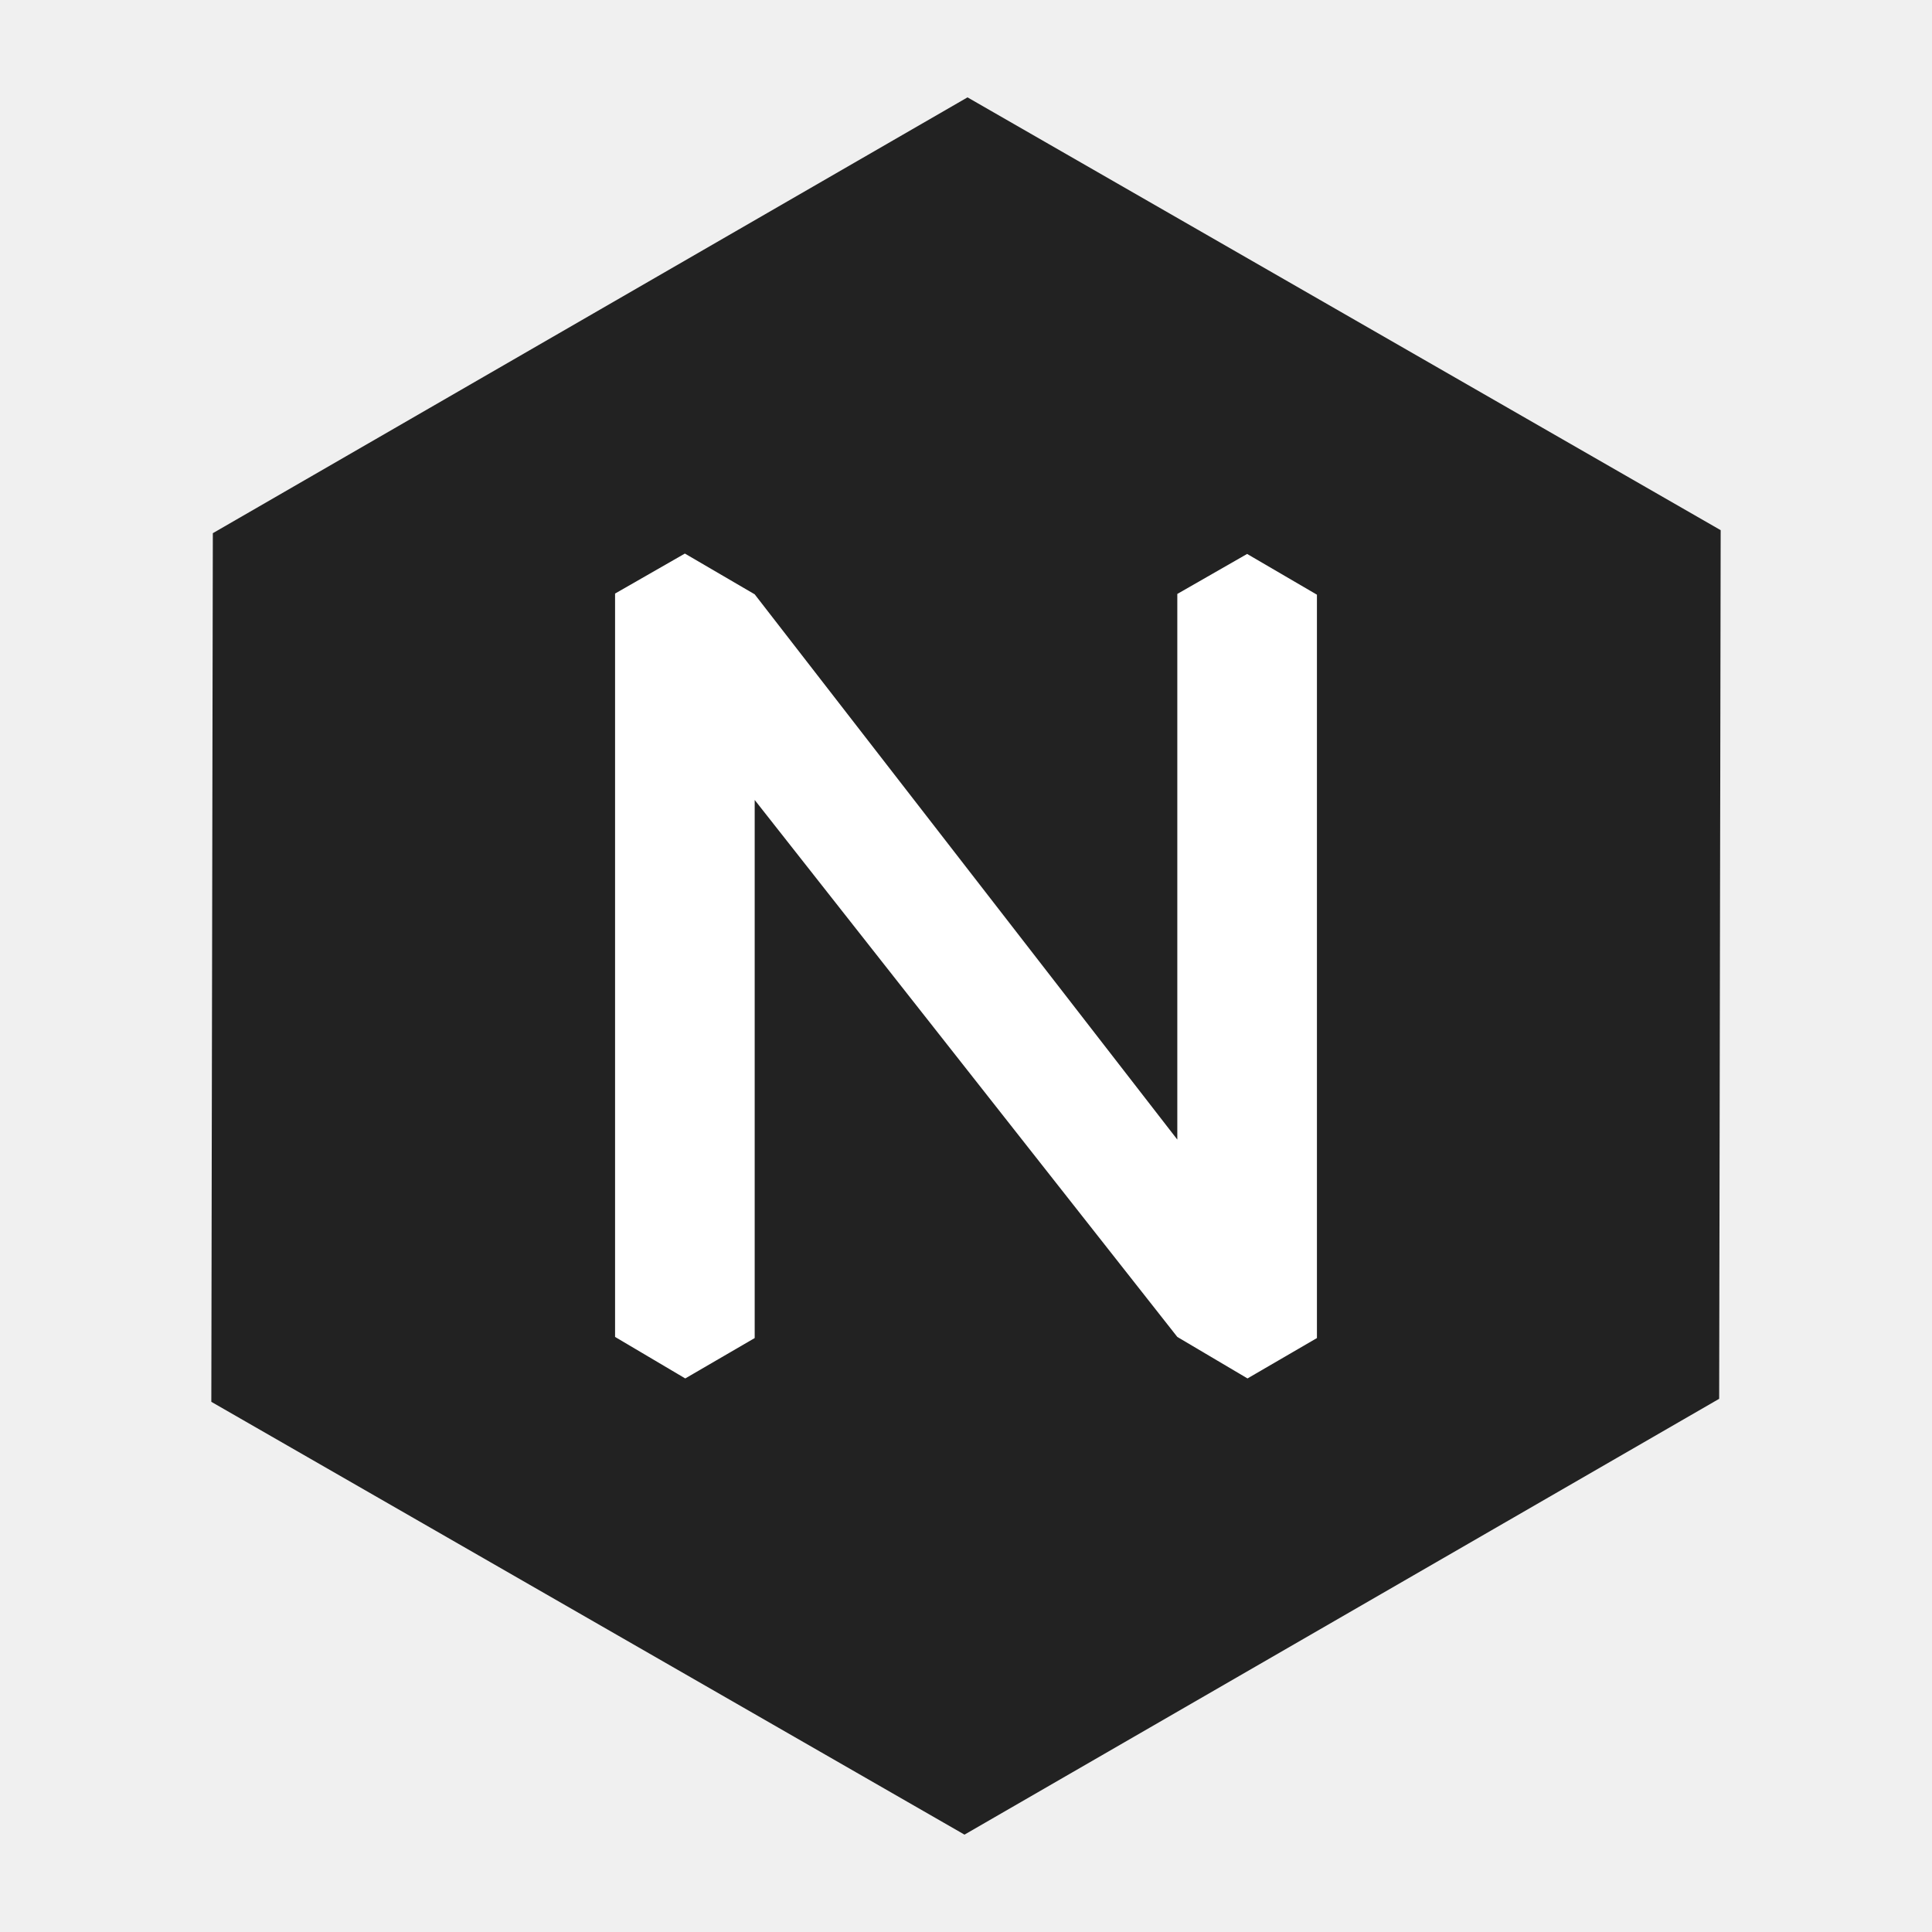
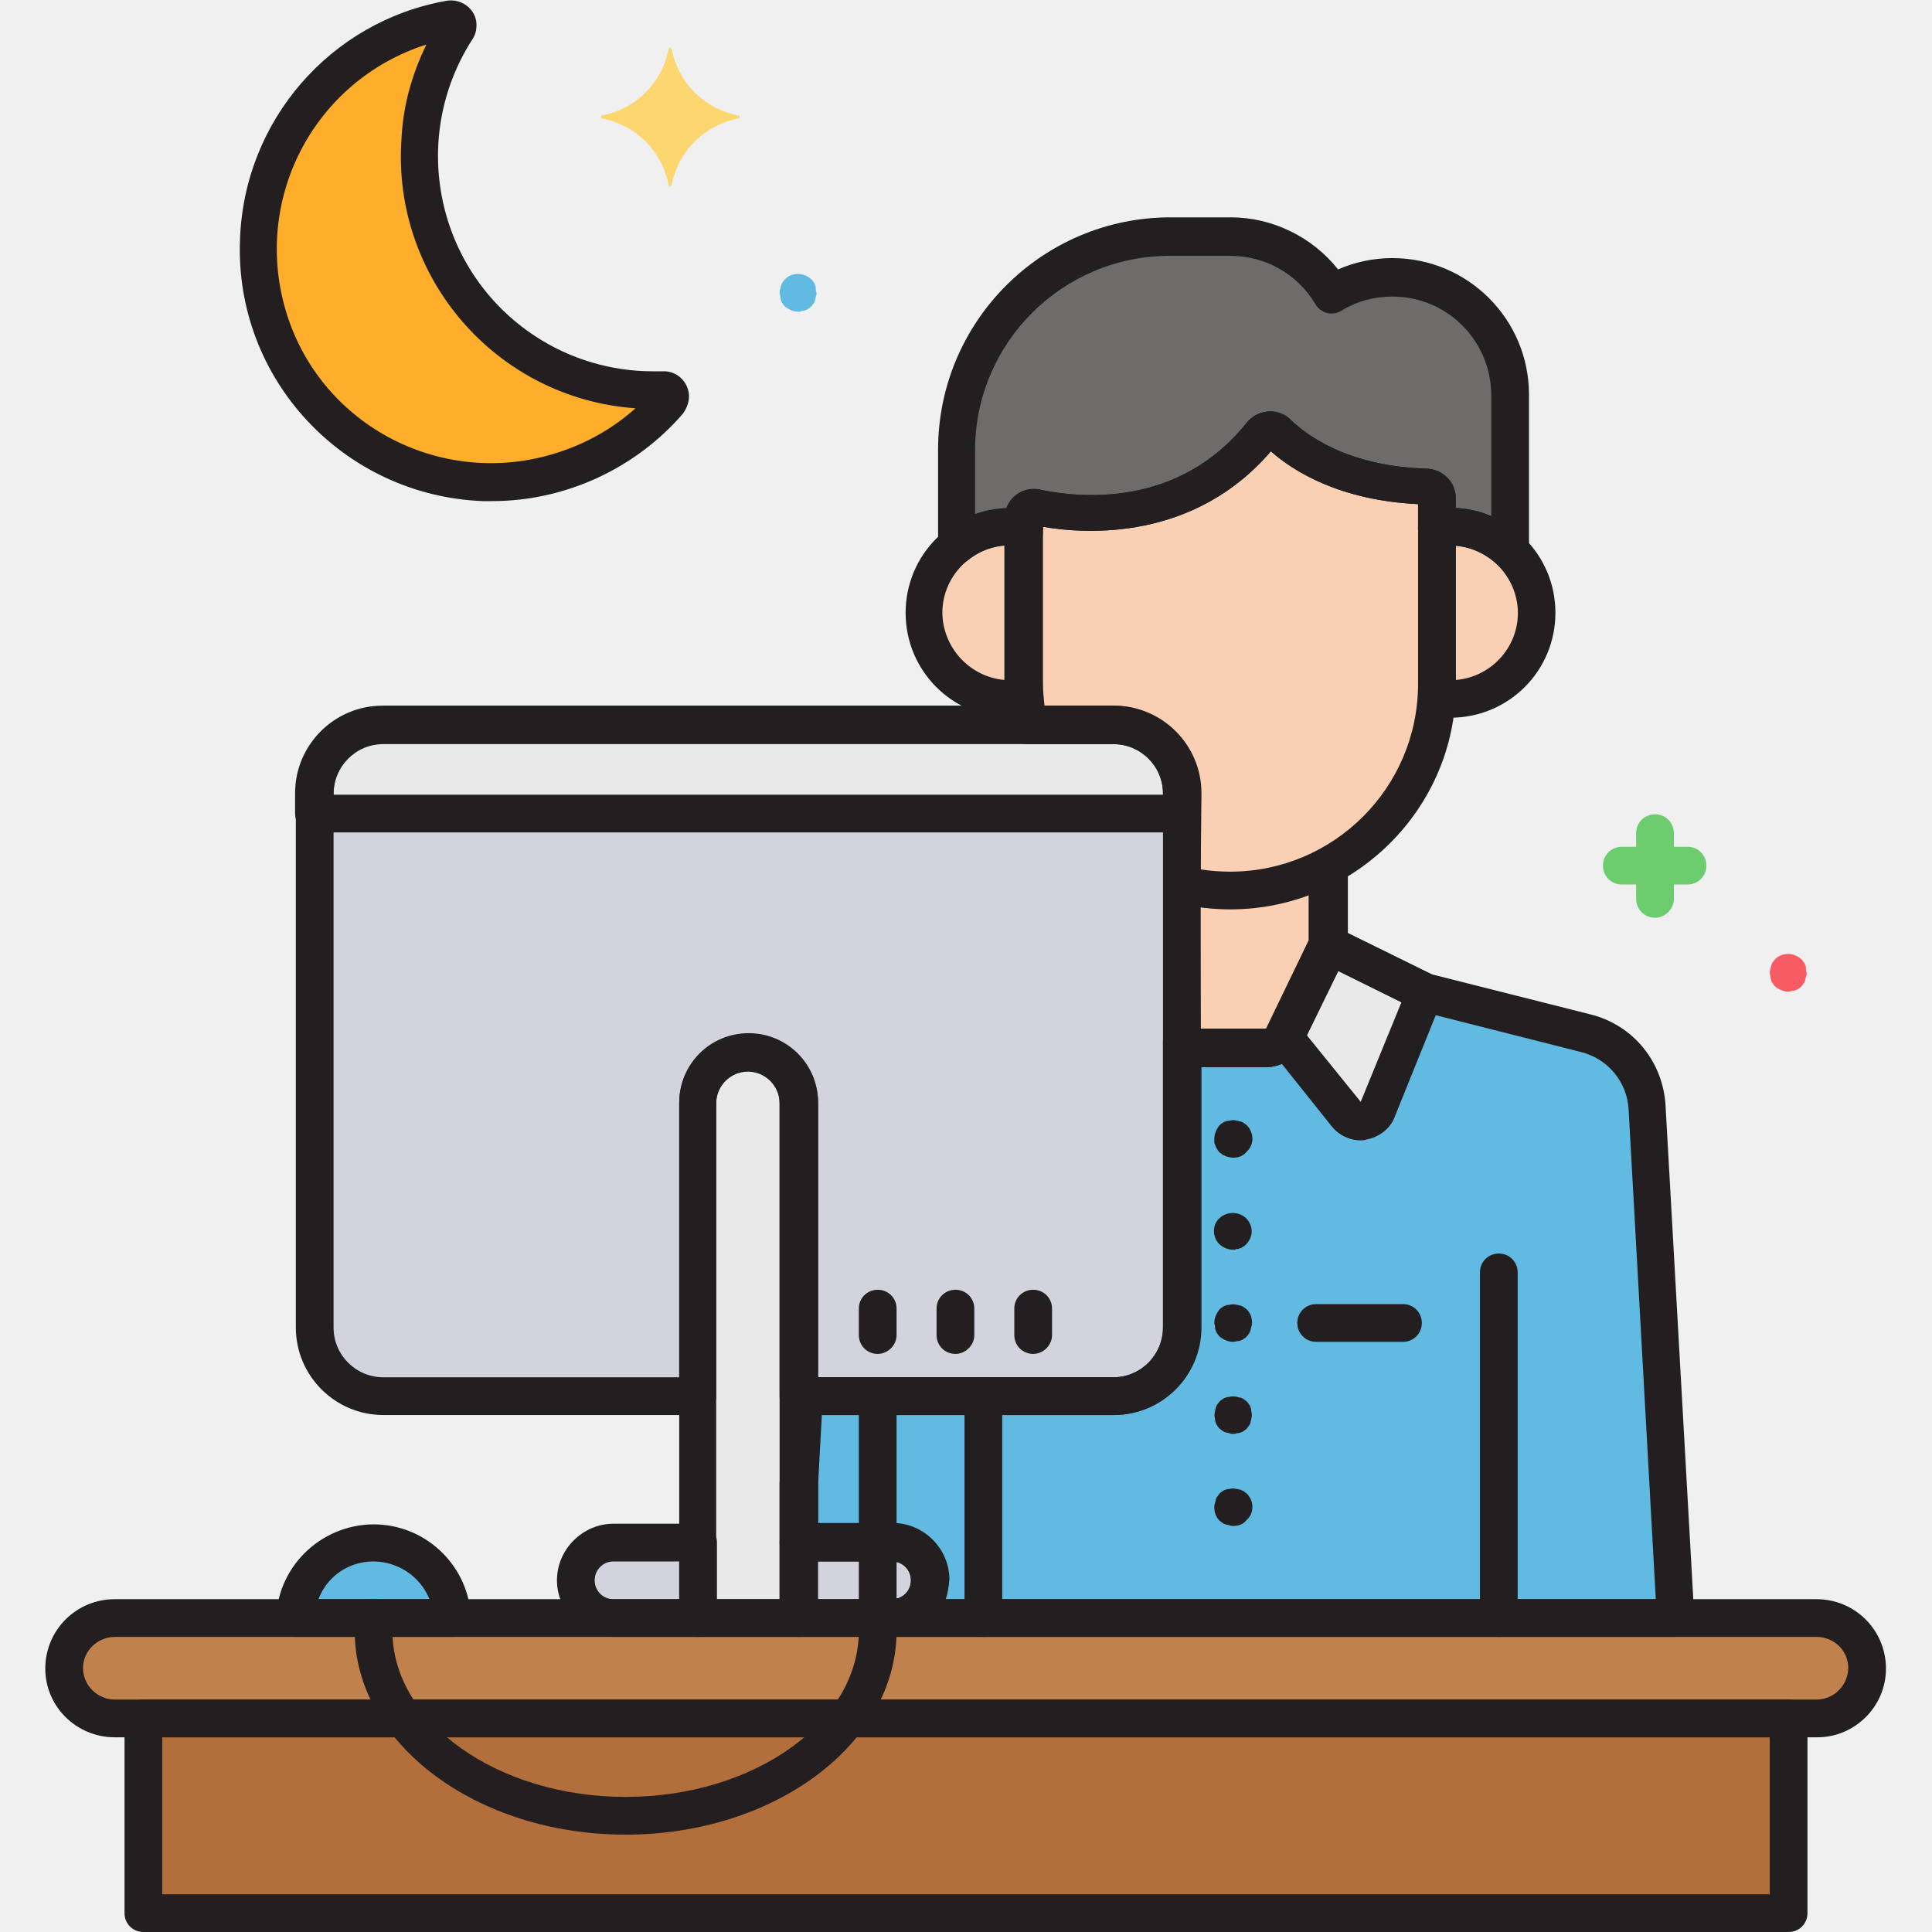
- <svg xmlns="http://www.w3.org/2000/svg" id="NexT" width="512" height="512" x="0" y="0" enable-background="new 0 0 512 512" version="1.1" viewBox="0 0 512 512" xml:space="preserve">
-   <path style="fill:#fff;fill-opacity:1" d="M 256.4,25.8 56.4,141.3 56,371.5 255.6,486.2 455.6,370.7 456,140.5 Z" />
-   <path style="fill:#222;fill-opacity:1" id="path3384" d="M 256.4,25.8 56.4,141.3 56,371.5 255.6,486.2 455.6,370.7 456,140.5 Z m 92.6,328.8 -18.4,10.7 -18.6,-11 0,0 -112,-142.3 0,142.6 -18.4,10.7 -18.6,-11 0,-197 18.5,-10.6 18.5,10.8 0,0 112,144.5 0,-144.6 18.5,-10.6 18.5,10.8 z" />
+ <svg xmlns="http://www.w3.org/2000/svg" t="1713866363362" class="icon" viewBox="0 0 1024 1024" version="1.1" p-id="5036" width="128" height="128">
+   <path d="M472.8 857.6H888l-15.2-270.4c-1.2-18.8-14.4-34.8-32.8-39.6l-85.2-21.6-51.2-25.2-23.6 48.4c-1.6 3.6-5.6 6-9.6 6h-36.8c-3.2 0-6-1.2-8-3.6v151.6c0 20-16.4 36.4-36.4 36.4h-164.4l-2.8 46.8v30.8h49.6c11.2 0 20 8.8 20 20s-7.6 20.4-18.8 20.4z" fill="#60BAE2" p-id="5037" />
+   <path d="M755.2 526.4l-25.2 62.4c-2 4.8-7.6 7.2-12.4 5.2-1.6-0.8-2.8-1.6-4-2.8l-33.2-41.6 23.6-48.4 51.2 25.2z" fill="#E9E9EA" p-id="5038" />
+   <path d="M768.8 279.2c-2.4 0-4.8 0.4-7.2 0.4 0 2.4 0.4 4.8 0.4 7.2v75.6c0 2.4 0 4.8-0.4 7.2 24.8 4 48.4-12.8 52.4-38 4-24.8-12.8-48.4-38-52.4h-7.2zM542.4 362.4V287.2c0-2.4 0-4.8 0.4-7.2-24.8-4.4-48.4 12.4-52.8 37.6-4.4 24.8 12.4 48.4 37.6 52.8 5.2 0.8 10 0.8 15.2 0-0.4-2.8-0.4-5.2-0.4-8zM652 472c-8.4 0-17.2-1.2-25.6-3.2V552c2 2.4 4.8 3.6 8 3.6h36.8c4 0 7.6-2.4 9.6-6l23.6-48.4v-42c-16.4 8.4-34 12.8-52.4 12.8z" fill="#F9D0B4" p-id="5039" />
+   <path d="M761.6 263.2c0-3.2-2.4-5.6-5.6-5.6-45.6-1.2-69.6-19.2-78.8-28.4-2.4-2.4-6-2.4-8.4 0l-0.4 0.4c-40 50.4-99.2 43.2-118.8 39.2-3.2-0.8-6.4 1.2-6.8 4.4v89.2c0 7.2 0.8 14.4 2 21.6h45.2c20 0 36.4 16.4 36.4 36.4v48.4c8.4 2 16.8 3.2 25.6 3.2 60.4 0 109.2-49.2 109.6-109.6V264.8v-1.6z" fill="#F9D0B4" p-id="5040" />
+   <path d="M535.6 279.2c2.4 0 4.8 0 7.2 0.4v-5.2c0-3.2 2.8-6 6-5.6h1.2c20 4 78.8 11.2 118.8-39.2 2-2.4 5.6-2.8 8.4-0.8l0.4 0.4c9.2 9.2 33.2 27.2 78.8 28.4 3.2 0 5.6 2.8 5.6 5.6V279.6c14-2.4 28.4 2.4 38.8 12.4V209.6c0-34.4-28-62.4-62.4-62.4-11.2 0-22.4 3.2-32 8.8-11.2-18.8-31.6-30.4-53.6-30.8h-32c-62.4 0-112.8 50.8-113.2 113.2v50.8c7.6-6.4 17.6-10 28-10z" fill="#6D6C6B" p-id="5041" />
+   <path d="M963.2 857.6H60.8c-14.8 0-26.4 12-26.4 26.4 0 14.8 12 26.4 26.4 26.4h902c14.8 0 26.4-12 26.4-26.4 0.4-14.4-11.6-26.4-26-26.4z" fill="#C1814C" p-id="5042" />
+   <path d="M76 910.8h872v103.2H76z" fill="#B26E3B" p-id="5043" />
+   <path d="M156.4 857.6h83.2c-0.8-22.4-19.2-40-41.6-40-22.4 0-40.8 17.6-41.6 40z" fill="#60BAE2" p-id="5044" />
+   <path d="M590 384H203.2c-20 0-36.4 16.4-36.4 36.4v282.8c0 20 16.4 36.4 36.4 36.4h166.8V584a26.8 26.8 0 0 1 53.6 0v156h166.8c20 0 36.4-16.4 36.4-36.4v-282.8c-0.4-20.4-16.8-36.8-36.8-36.8z" fill="#D3D3DD" p-id="5045" />
+   <path d="M396.4 558c-14.8 0-26.4 12-26.4 26.4v272.8h53.2v-272.8c0-14.4-12-26.4-26.8-26.4z" fill="#E9E9EA" p-id="5046" />
+   <path d="M325.2 817.6c-11.2 0-20 8.8-20 20s8.8 20 20 20h44.8v-40H325.2zM472.8 817.6h-49.6v40h49.6c11.2 0 20-8.8 20-20s-8.8-20-20-20z" fill="#D3D3DD" p-id="5047" />
+   <path d="M590 384H203.2c-20 0-36.4 16.4-36.4 36.4v10.8h460v-10.8c-0.4-20-16.8-36.4-36.8-36.4z" fill="#E9E9EA" p-id="5048" />
+   <path d="M351.6 206.4h-5.6c-68.4 0-123.6-55.2-123.6-123.6 0-24 6.8-47.2 20-67.6 1.2-1.6 0.8-3.6-0.8-4.8-0.8-0.4-1.6-0.8-2.4-0.4-67.2 12-112 76.4-99.6 143.6s76.4 112 143.6 99.6c28-5.2 53.2-19.6 72-41.2 1.2-1.6 1.2-3.6-0.4-4.8-1.2-0.4-2-0.8-3.2-0.8z" fill="#FFAE2C" p-id="5049" />
+   <path d="M391.2 61.2c-18-3.6-31.6-17.2-35.2-35.2 0-0.4-0.4-0.8-0.8-0.8s-0.4 0.4-0.8 0.8c-3.6 18-17.2 31.6-35.2 35.2-0.4 0-0.8 0.4-0.8 0.8s0.4 0.4 0.8 0.8c18 3.6 31.6 17.2 35.2 35.2 0 0.4 0.4 0.8 0.8 0.8s0.4-0.4 0.8-0.8c3.6-18 17.2-31.6 35.2-35.2 0.4 0 0.8-0.4 0.8-0.8 0-0.8-0.4-0.8-0.8-0.8z" fill="#FCD770" p-id="5050" />
+   <path d="M894.4 468.8h-34.8c-5.6 0-10-4.4-10-10s4.4-10 10-10h34.8c5.6 0 10 4.4 10 10s-4.4 10-10 10z" fill="#6DCC6D" p-id="5051" />
+   <path d="M877.2 486.4c-5.6 0-10-4.4-10-10v-34.8c0-5.6 4.4-10 10-10s10 4.4 10 10v34.8c0 5.2-4.4 10-10 10z" fill="#6DCC6D" p-id="5052" />
+   <path d="M423.2 165.2c-2.8 0-5.2-1.2-7.2-2.8-0.4-0.4-0.8-0.8-1.2-1.6-0.4-0.4-0.8-1.2-0.8-1.6-0.4-0.8-0.4-1.2-0.4-2s-0.4-1.2-0.4-2 0-1.2 0.4-2c0-0.8 0.4-1.2 0.4-2 0.4-0.8 0.4-1.2 0.8-1.6 0.4-0.4 0.8-1.2 1.2-1.6 2.8-2.8 7.2-3.6 10.8-2 0.4 0.4 1.2 0.4 1.6 0.8 0.4 0.4 1.2 0.8 1.6 1.2 0.4 0.4 0.8 0.8 1.2 1.6 0.4 0.4 0.8 1.2 0.8 1.6 0.4 0.4 0.4 1.2 0.4 2s0 1.2 0.4 2c0 0.8 0 1.2-0.4 2 0 0.8-0.4 1.2-0.4 2-0.4 0.8-0.4 1.2-0.8 1.6-0.4 0.4-0.8 1.2-1.2 1.6-0.4 0.4-0.8 0.8-1.6 1.2-0.4 0.4-1.2 0.8-1.6 0.8-0.8 0.4-1.2 0.4-2 0.4-0.4 0.4-0.8 0.4-1.6 0.4z" fill="#60BAE2" p-id="5053" />
+   <path d="M948 525.6c-2.8 0-5.2-1.2-7.2-2.8-0.4-0.4-0.8-0.8-1.2-1.6-0.4-0.4-0.8-1.2-0.8-1.6-0.4-0.8-0.4-1.2-0.4-2s-0.4-1.2-0.4-2 0-1.2 0.4-2c0-0.8 0.4-1.2 0.4-2 0.4-0.8 0.4-1.2 0.8-1.6 0.4-0.4 0.8-1.2 1.2-1.6 2.8-2.8 7.2-3.6 10.8-2 0.4 0.4 1.2 0.4 1.6 0.8 0.4 0.4 1.2 0.8 1.6 1.2 0.4 0.4 0.8 0.8 1.2 1.6 0.4 0.4 0.8 1.2 0.8 1.6 0.4 0.4 0.4 1.2 0.4 2s0 1.2 0.4 2c0 0.8 0 1.2-0.4 2 0 0.8-0.4 1.2-0.4 2-0.4 0.8-0.4 1.2-0.8 1.6-0.4 0.4-0.8 1.2-1.2 1.6-0.4 0.4-0.8 0.8-1.6 1.2-0.4 0.4-1.2 0.8-1.6 0.8-0.8 0.4-1.2 0.4-2 0.4-0.4 0.4-0.8 0.4-1.6 0.4z" fill="#F75C64" p-id="5054" />
+   <path d="M963.2 920.8H60.8c-20.4 0-36.8-16.4-36.8-36.4 0-20.4 16.4-36.8 36.8-36.8h902c20.4 0 36.8 16.4 36.8 36.8 0 20-16.4 36.4-36.4 36.4zM60.8 867.6c-9.2 0-16.8 7.6-16.8 16.4 0 9.2 7.6 16.8 16.8 16.8h902c9.2 0 16.8-7.6 16.8-16.8 0-9.2-7.6-16.4-16.8-16.4H60.8z" fill="#231F20" p-id="5055" />
+   <path d="M948 1024H76c-5.6 0-10-4.4-10-10v-103.2c0-5.6 4.4-10 10-10h872c5.6 0 10 4.4 10 10v103.2c0 5.6-4.4 10-10 10z m-862-20h852v-83.2h-852V1004zM768.8 380.4c-2.8 0-6-0.4-8.8-0.8-5.2-0.8-8.8-5.2-8.4-10.4 0-2.4 0.4-4.4 0.4-6.8V287.2c0-2.4 0-4.4-0.4-6.8-0.4-5.2 3.2-9.6 8.4-10.4 2.8-0.4 6-0.8 8.8-0.8 30.8 0 55.6 24.8 55.6 55.6s-24.8 55.6-55.6 55.6z m2.8-91.2v71.2c19.6-1.6 34.4-18.8 32.8-38.4-1.6-17.6-15.6-31.2-32.8-32.8zM535.6 380.4c-30.8 0-55.6-24.8-55.6-55.6s24.8-55.6 55.6-55.6c2.8 0 6 0.4 8.8 0.8 5.2 0.8 8.8 5.2 8.4 10.4 0 2.4-0.4 4.4-0.4 6.8v75.6c0 2.4 0 4.4 0.4 6.8 0.4 5.2-3.2 9.6-8.4 10.4-3.2 0.4-6 0.4-8.8 0.4z m-3.2-91.2c-19.6 1.6-34.4 18.8-32.8 38.4 1.6 17.2 15.2 31.2 32.8 32.8V289.2z" fill="#231F20" p-id="5056" />
+   <path d="M800.4 302c-2.4 0-5.2-1.2-6.8-2.8-6.8-6.4-15.6-10-24.8-10-2 0-3.6 0-5.6 0.4-5.6 0.8-10.4-2.8-11.6-8.4v-14c-41.2-2-65.6-17.2-78-28-40.8 47.6-98 44-120.8 40 0 5.6-4.4 10-10 10h-1.6c-2-0.4-3.6-0.4-5.6-0.4-8 0-16 2.8-22.4 8-4.4 3.6-10.8 2.8-14-1.6-1.6-1.6-2-4-2-6.4V238.4c0-68 55.2-123.2 123.2-123.2h32c22 0 43.2 10.4 56.8 27.6 9.2-4 18.8-6 28.8-6 40 0 72.4 32.4 72.4 72.4V292c0 5.6-4.4 10-10 10z m-28.8-32.8c6.4 0.4 12.8 1.6 18.8 4.4v-64c0-28.8-23.2-52.4-52.4-52.4-9.6 0-18.8 2.4-27.2 7.6-4.8 2.8-10.8 1.2-13.6-3.6-9.6-16-26.4-25.6-45.2-25.6h-32c-56.8 0-103.2 46-103.2 103.2v34c5.2-2 10.8-2.8 16.4-3.2 2.8-7.6 10.4-12 18.4-10 20.8 4.4 73.2 9.6 109.2-35.6 5.6-6.8 15.6-8 22.4-2.4l1.2 1.2c7.6 7.2 29.2 24.4 72 25.6 8.4 0.4 15.2 7.2 15.2 15.6v5.2zM653.6 613.6c-1.2 0-2.8-0.4-4-0.8-0.4-0.4-1.2-0.4-1.6-0.8-0.4-0.4-1.2-0.8-1.6-1.2-0.4-0.4-0.8-0.8-1.2-1.6-0.8-1.2-1.2-2.4-1.6-3.6v-2c0-2.8 1.2-5.2 2.8-7.2 0.4-0.4 0.8-0.8 1.6-1.2 0.4-0.4 1.2-0.8 1.6-0.8 0.8-0.4 1.2-0.4 2-0.4 1.2-0.4 2.8-0.4 4 0 0.8 0 1.2 0.4 2 0.4 0.8 0.4 1.2 0.4 1.6 0.8 0.4 0.4 1.2 0.8 1.6 1.2 4 4 4 10.4 0 14-2 2.4-4.4 3.2-7.2 3.2zM653.6 662.4c-2.8 0-5.2-1.2-7.2-2.8-4-4-4-10.4 0-14 4-3.6 10-3.6 14 0 4 4 4 10 0 14-0.4 0.4-0.8 0.8-1.6 1.2-0.4 0.4-1.2 0.8-1.6 0.8-0.8 0.4-1.2 0.4-2 0.4-0.4 0.4-0.8 0.4-1.6 0.4zM653.6 711.2c-2.8 0-5.2-1.2-7.2-2.8-0.4-0.4-0.8-0.8-1.2-1.6-0.4-0.4-0.8-1.2-0.8-1.6-0.4-0.8-0.4-1.2-0.4-2s-0.4-1.2-0.4-2c0-2.8 1.2-5.2 2.8-7.2 0.4-0.4 0.8-0.8 1.6-1.2 0.4-0.4 1.2-0.8 1.6-0.8 0.8-0.4 1.2-0.4 2-0.4 1.2-0.4 2.8-0.4 4 0 0.8 0 1.2 0.4 2 0.4 0.8 0.4 1.2 0.4 1.6 0.8 0.4 0.4 1.2 0.8 1.6 1.2 2 2 2.8 4.4 2.8 7.2 0 0.8 0 1.2-0.4 2 0 0.8-0.4 1.2-0.4 2-0.4 0.4-0.4 1.2-0.8 1.6-0.4 0.4-0.8 1.2-1.2 1.6-0.4 0.4-0.8 0.8-1.6 1.2-0.4 0.4-1.2 0.8-1.6 0.8-0.4 0.4-1.2 0.4-2 0.4-0.8 0.4-1.2 0.4-2 0.4zM653.6 760c-0.8 0-1.2 0-2-0.4-0.8 0-1.2-0.4-2-0.4-0.8-0.4-1.2-0.4-1.6-0.8-0.4-0.4-1.2-0.8-1.6-1.2-0.4-0.4-0.8-0.8-1.2-1.6-0.4-0.4-0.8-1.2-0.8-1.6-0.4-0.8-0.4-1.2-0.4-2-0.4-1.2-0.4-2.8 0-4 0-0.8 0.4-1.2 0.4-2 0.4-0.8 0.4-1.2 0.8-1.6 0.4-0.4 0.8-1.2 1.2-1.6 0.4-0.4 0.8-0.8 1.6-1.2 0.4-0.4 1.2-0.8 1.6-0.8 0.8-0.4 1.2-0.4 2-0.4 1.2-0.4 2.8-0.4 4 0 0.8 0 1.2 0.4 2 0.4 0.8 0.4 1.2 0.4 1.6 0.8 0.4 0.4 1.2 0.8 1.6 1.2 0.4 0.4 0.8 0.8 1.2 1.6 0.4 0.4 0.8 1.2 0.8 1.6 0.4 0.4 0.4 1.2 0.4 2 0.4 1.2 0.4 2.8 0 4 0 0.8-0.4 1.2-0.4 2-0.4 0.8-0.4 1.2-0.8 1.6-0.4 0.4-0.8 1.2-1.2 1.6-0.4 0.4-0.8 0.8-1.6 1.2-0.4 0.4-1.2 0.8-1.6 0.8-0.8 0.4-1.2 0.4-2 0.4-0.8 0.4-1.2 0.4-2 0.4zM653.6 808.8c-0.8 0-1.2 0-2-0.4-0.8 0-1.2-0.4-2-0.4-0.8-0.4-1.2-0.4-1.6-0.8-0.4-0.4-1.2-0.8-1.6-1.2-2-2-2.8-4.4-2.8-7.2 0-0.8 0-1.2 0.4-2 0-0.8 0.4-1.2 0.4-2 0.4-0.8 0.4-1.2 0.8-1.6 0.4-0.4 0.8-1.2 1.2-1.6 0.4-0.4 0.8-0.8 1.6-1.2 0.4-0.4 1.2-0.8 1.6-0.8 0.8-0.4 1.2-0.4 2-0.4 1.2-0.4 2.4-0.4 4 0 0.8 0 1.2 0.4 2 0.4 0.4 0.4 1.2 0.4 1.6 0.8 0.4 0.4 1.2 0.8 1.6 1.2 4 4 4 10.4 0 14-2 2.4-4.4 3.2-7.2 3.2zM794.4 867.6c-5.6 0-10-4.4-10-10v-183.2c0-5.6 4.4-10 10-10s10 4.4 10 10v183.2c0 5.6-4.8 10-10 10zM521.2 867.6c-5.6 0-10-4.4-10-10V740c0-5.6 4.4-10 10-10s10 4.4 10 10v117.6c0 5.6-4.8 10-10 10zM671.2 565.6h-36.8c-6 0-11.6-2.4-15.2-6.8-1.6-2-2.4-4-2.4-6.4v-82.8c0-5.6 4.4-10 10-10 0.8 0 1.6 0 2.4 0.4 24 5.6 48.8 2.4 70.4-9.2 4.8-2.8 10.8-0.8 13.6 4 0.8 1.6 1.2 3.2 1.2 4.8v42c0 1.6-0.4 3.2-0.8 4.4l-23.6 48.4c-4 6.8-11.2 11.2-18.8 11.2z m-34.8-20.4h34.4s0.4 0 0.4-0.4l22.4-46.4v-24.4c-18.4 6.8-38 9.2-57.6 6.8l0.4 64.4z" fill="#231F20" p-id="5057" />
+   <path d="M888 867.6H472.8c-5.6 0-10-4.4-10-10s4.4-10 10-10 10-4.4 10-10-4.4-10-10-10h-49.6c-5.6 0-10-4.4-10-10v-30.8-0.4l2.4-46.8c0.4-5.2 4.8-9.6 10-9.6h164.4c14.8 0 26.4-12 26.4-26.4V552c0-5.6 4.4-10 10-10 2.8 0 5.6 1.2 7.6 3.2h37.2s0.4 0 0.4-0.4l23.6-48.4c2.4-4.8 8.4-7.2 13.2-4.8l50.4 24.8 84 21.2c22.8 5.6 38.8 25.2 40 48.8l15.2 270.4c0.4 5.6-4 10.4-9.6 10.4 0 0.4 0 0.4-0.4 0.4z m-386.8-20h376.4l-14.4-259.6c-0.8-14.4-10.8-26.8-25.2-30.4l-85.2-21.6c-0.8 0-1.2-0.4-2-0.8l-42-20.8-19.2 39.6c-3.6 7.2-10.4 11.6-18.4 11.6h-34.4v138c0 25.6-20.8 46.4-46.4 46.4h-154.8l-2 36.8v20.4h39.6c16.4 0 30 13.6 30 30-0.4 3.6-0.8 7.2-2 10.4z" fill="#231F20" p-id="5058" />
+   <path d="M721.2 604.4c-6 0-11.6-2.8-15.2-7.2l-33.2-41.6c-2.4-3.2-2.8-7.2-1.2-10.8l23.6-48.4c2.4-4.8 8.4-7.2 13.2-4.8l51.2 25.2c4.8 2.4 6.8 8 4.8 12.8l-25.2 62.4c-2.4 6.4-8.4 10.8-15.2 12-0.8 0.4-2 0.4-2.8 0.4z m-28.8-56l28.8 35.6 21.6-52.8-34-16.8-16.4 34zM743.6 711.2h-46c-5.6 0-10-4.4-10-10s4.4-10 10-10h46c5.6 0 10 4.4 10 10s-4.4 10-10 10zM590 750h-166.8c-5.6 0-10-4.4-10-10v-155.6c0-9.2-7.6-16.8-16.8-16.8s-16.8 7.6-16.8 16.8V740c0 5.6-4.4 10-10 10H203.2c-25.6 0-46.4-20.8-46.4-46.4v-282.8c0-25.6 20.8-46.4 46.4-46.4h386.8c25.6 0 46.4 20.8 46.4 46.4v282.8c0 25.6-20.8 46.4-46.4 46.4z m-156.8-20h156.8c14.8 0 26.4-12 26.4-26.4v-282.8c0-14.8-12-26.4-26.4-26.4H203.2c-14.8 0-26.4 12-26.4 26.4v282.8c0 14.8 12 26.4 26.4 26.4H360v-145.6c0-20.4 16.4-36.8 36.8-36.8s36.8 16.4 36.8 36.8v145.6z" fill="#231F20" p-id="5059" />
+   <path d="M423.2 867.6H370c-5.6 0-10-4.4-10-10v-272.8c0-20.4 16.4-36.8 36.8-36.8s36.8 16.4 36.8 36.8v272.8c-0.4 5.6-4.8 10-10.4 10z m-43.2-20h33.2v-262.8c0-9.2-7.6-16.8-16.8-16.8s-16.8 7.6-16.8 16.8v262.8z" fill="#231F20" p-id="5060" />
+   <path d="M370 867.6H325.2c-16.4 0-30-13.6-30-30s13.6-30 30-30h44.8c5.6 0 10 4.4 10 10v40c0 5.6-4.4 10-10 10z m-44.8-40c-5.6 0-10 4.4-10 10s4.4 10 10 10H360v-20h-34.8zM472.8 867.6h-49.6c-5.6 0-10-4.4-10-10v-40c0-5.6 4.4-10 10-10h49.6c16.4 0 30 13.6 30 30s-13.6 30-30 30z m-39.6-20h39.6c5.6 0 10-4.4 10-10s-4.4-10-10-10h-39.6v20zM506.4 717.6c-5.6 0-10-4.4-10-10v-14c0-5.6 4.4-10 10-10s10 4.4 10 10v14c0 5.6-4.8 10-10 10zM465.2 717.6c-5.6 0-10-4.4-10-10v-14c0-5.6 4.4-10 10-10s10 4.4 10 10v14c0 5.6-4.8 10-10 10zM547.6 717.6c-5.6 0-10-4.4-10-10v-14c0-5.6 4.4-10 10-10s10 4.4 10 10v14c0 5.6-4.8 10-10 10zM626.4 441.2h-460c-5.6 0-10-4.4-10-10v-10.8c0-25.6 20.8-46.4 46.4-46.4h386.8c25.6 0 46.4 20.8 46.4 46.4v10.8c0.4 5.6-4 10-9.6 10z m-450-20h440v-0.8c0-14.8-12-26.4-26.4-26.4H203.2c-14.8 0-26.4 12-26.4 26.4v0.8z" fill="#231F20" p-id="5061" />
+   <path d="M652 482c-9.2 0-18.8-1.2-27.6-3.2-4.4-1.2-7.6-5.2-7.6-9.6v-48.4c0-14.8-12-26.4-26.4-26.4h-45.6c-4.8 0-8.8-3.2-10-8-1.6-7.6-2.4-15.6-2.4-23.2v-88c0-8.8 7.2-16 16-16 1.2 0 2.4 0 3.2 0.4 20.8 4.4 73.2 9.6 109.2-35.6 5.6-6.8 15.6-8 22.4-2.4l1.2 1.2c7.6 7.2 29.2 24.4 72 25.6 8.4 0.4 15.2 7.2 15.2 15.6v99.6c0 64.8-53.6 118.4-119.6 118.4z m-15.6-21.2c5.2 0.8 10.4 1.2 15.6 1.2 54.8 0 99.6-44.4 99.6-99.6V267.2c-41.2-2-66-17.2-78-28-40.8 47.6-98 44-120.8 40v83.2c0 4 0.4 7.6 0.8 11.6h36.8c25.6 0 46.4 20.8 46.4 46.4l-0.4 40.4zM260.8 265.6H256c-73.6-2.8-131.6-64.4-128.8-138.4 2-63.2 48-116 109.6-126.8 7.2-1.2 14.4 3.6 15.6 10.8 0.4 3.2 0 6.8-2 9.6C216.4 73.6 231.2 144 284 178.4c18.4 12 40 18.4 62 18.4h5.2c7.6-0.4 13.6 5.6 14 12.8 0 3.6-1.2 6.8-3.2 9.6-25.2 29.2-62.4 46.4-101.2 46.4zM226 23.6c-60 19.2-92.8 82.8-74 142.8S235.2 259.2 295.2 240c15.2-4.8 29.6-12.8 41.6-23.6-73.6-5.2-129.2-69.2-124-142.8 0.8-17.6 5.6-34.4 13.2-50z m125.6 182.8zM239.6 867.6H156.4c-5.6 0-10-4.4-10-10v-0.4c1.2-28.4 25.6-50.4 54-49.2 26.4 1.2 48 22.4 49.2 49.2 0 5.6-4 10-10 10.4z m-70.8-20h58.8c-6.4-16-24.8-24-40.8-18-8.4 3.2-14.8 9.6-18 18z" fill="#231F20" p-id="5062" />
+   <path d="M331.6 972.4c-79.2 0-143.6-48.4-143.6-108v-6.8c0-5.6 4.4-10 10-10s10 4.4 10 10v6.8c0 48.4 55.6 88 123.6 88s123.6-39.6 123.6-88V740c0-5.6 4.4-10 10-10s10 4.4 10 10v124.4c0 59.6-64.4 108-143.6 108z" fill="#231F20" p-id="5063" />
</svg>
